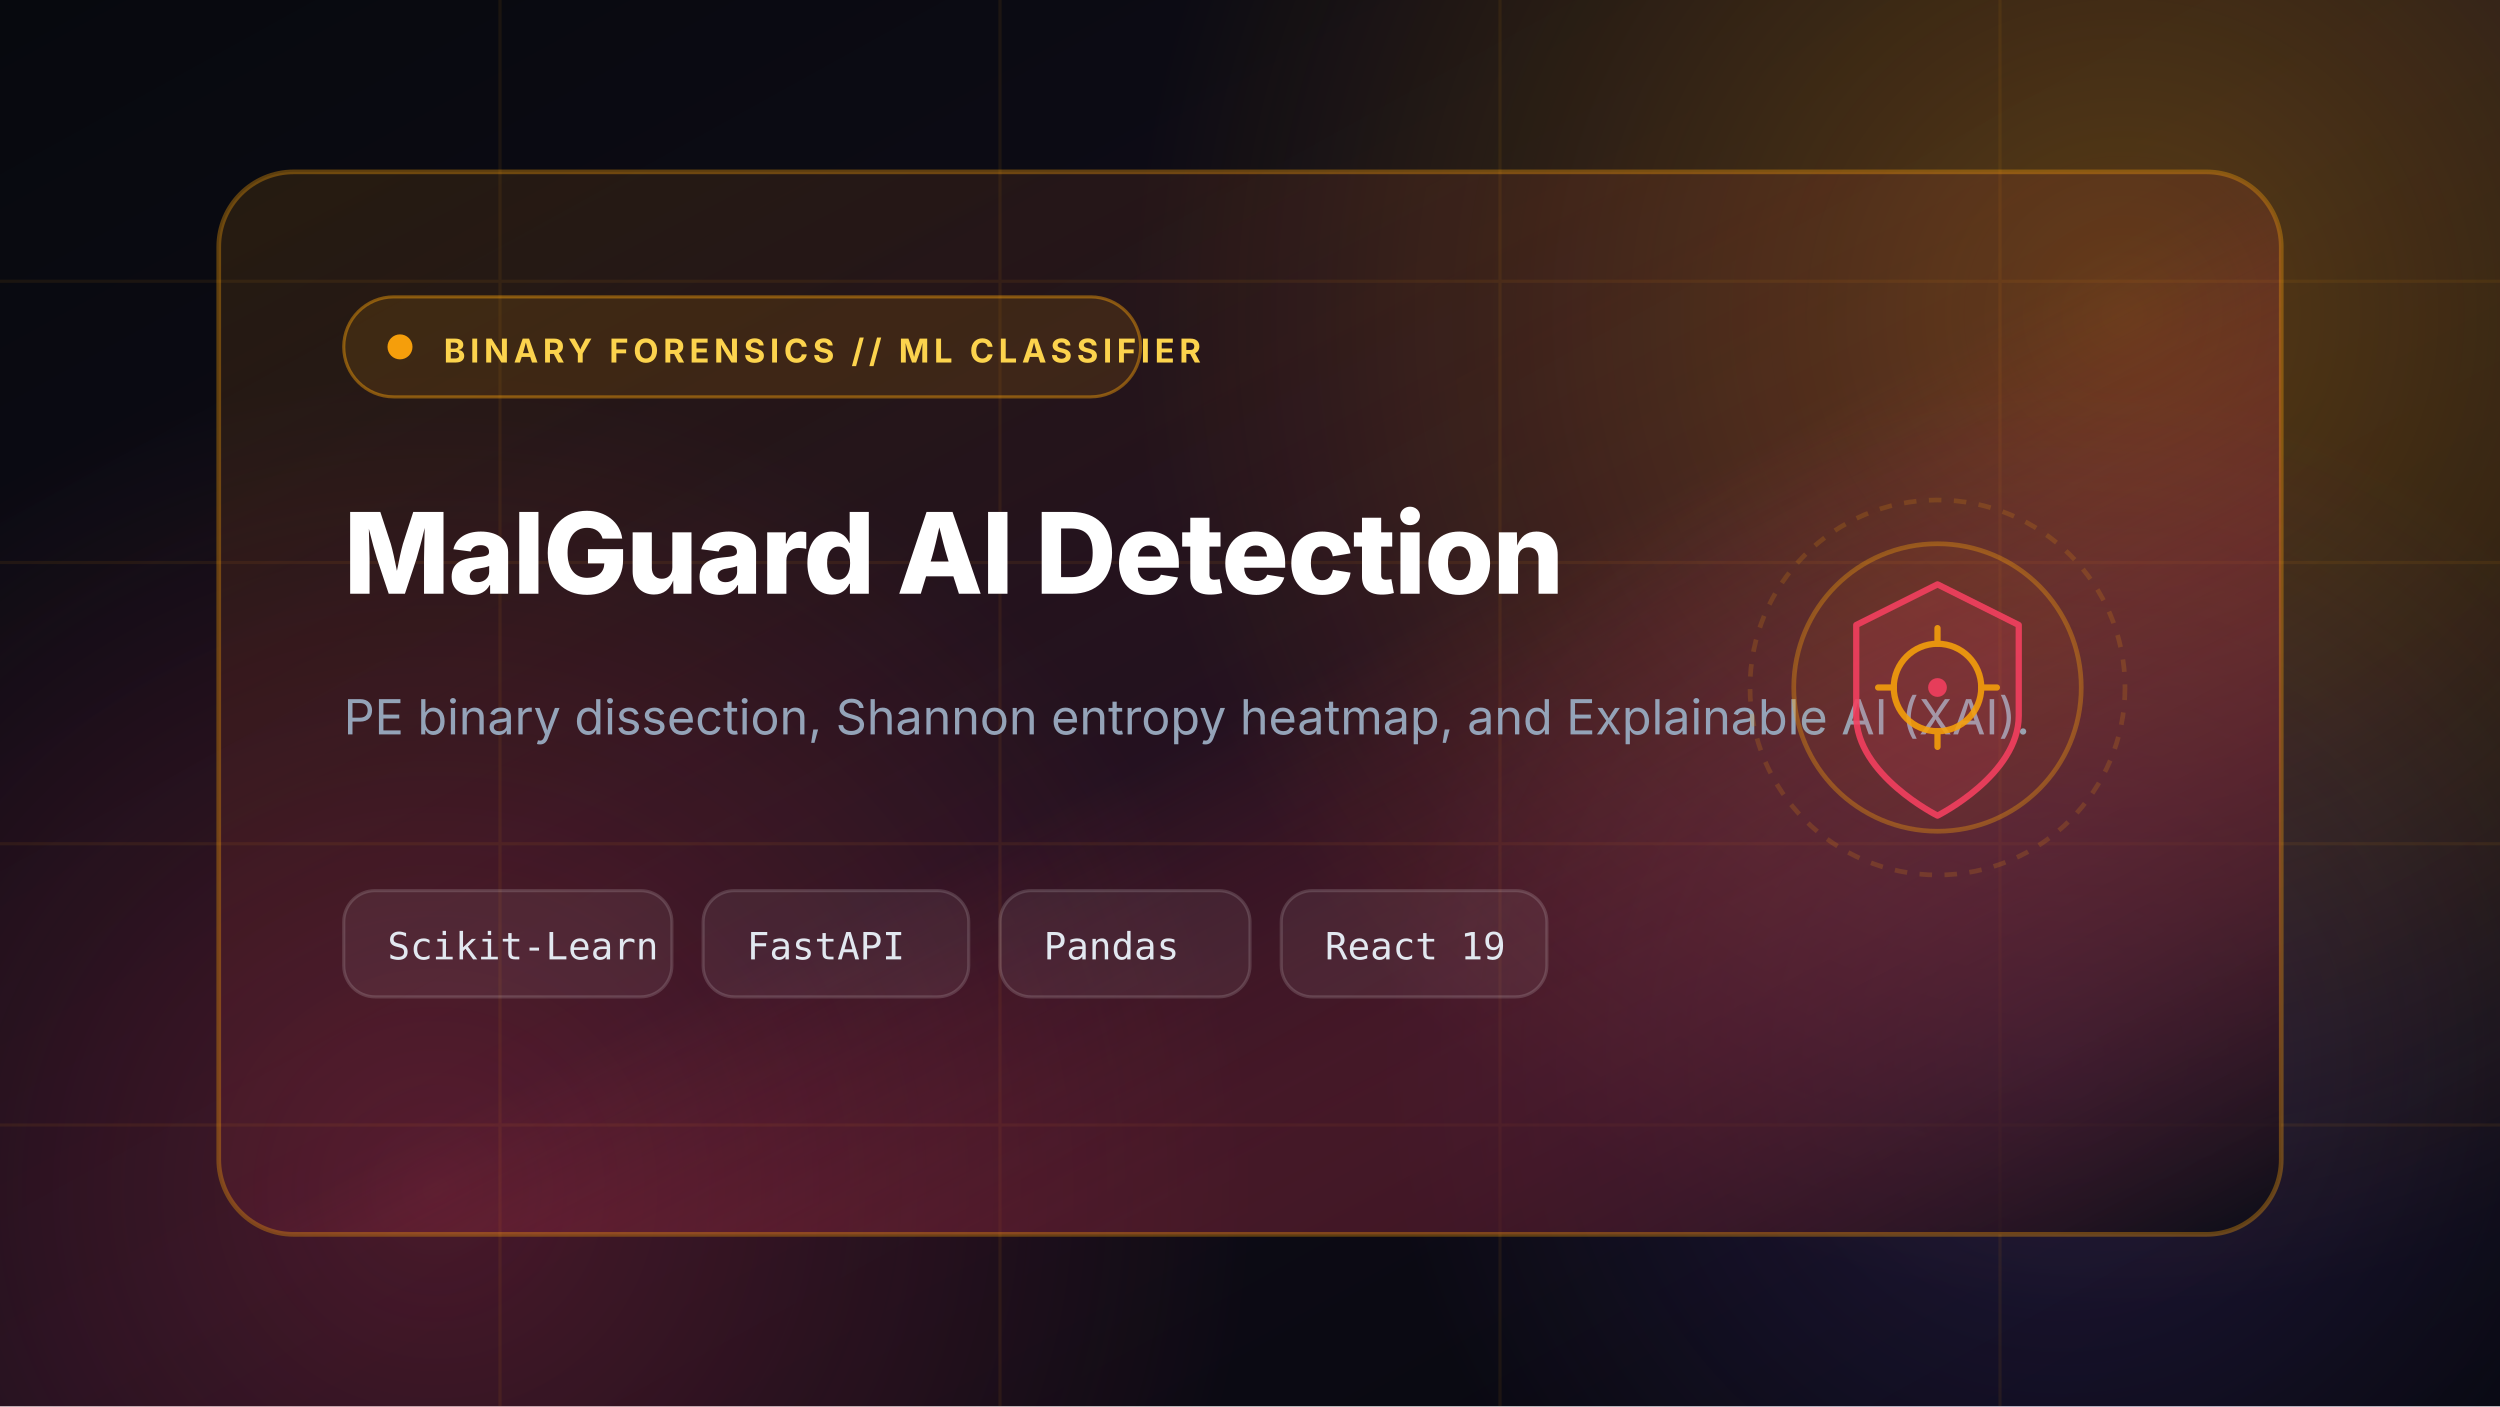
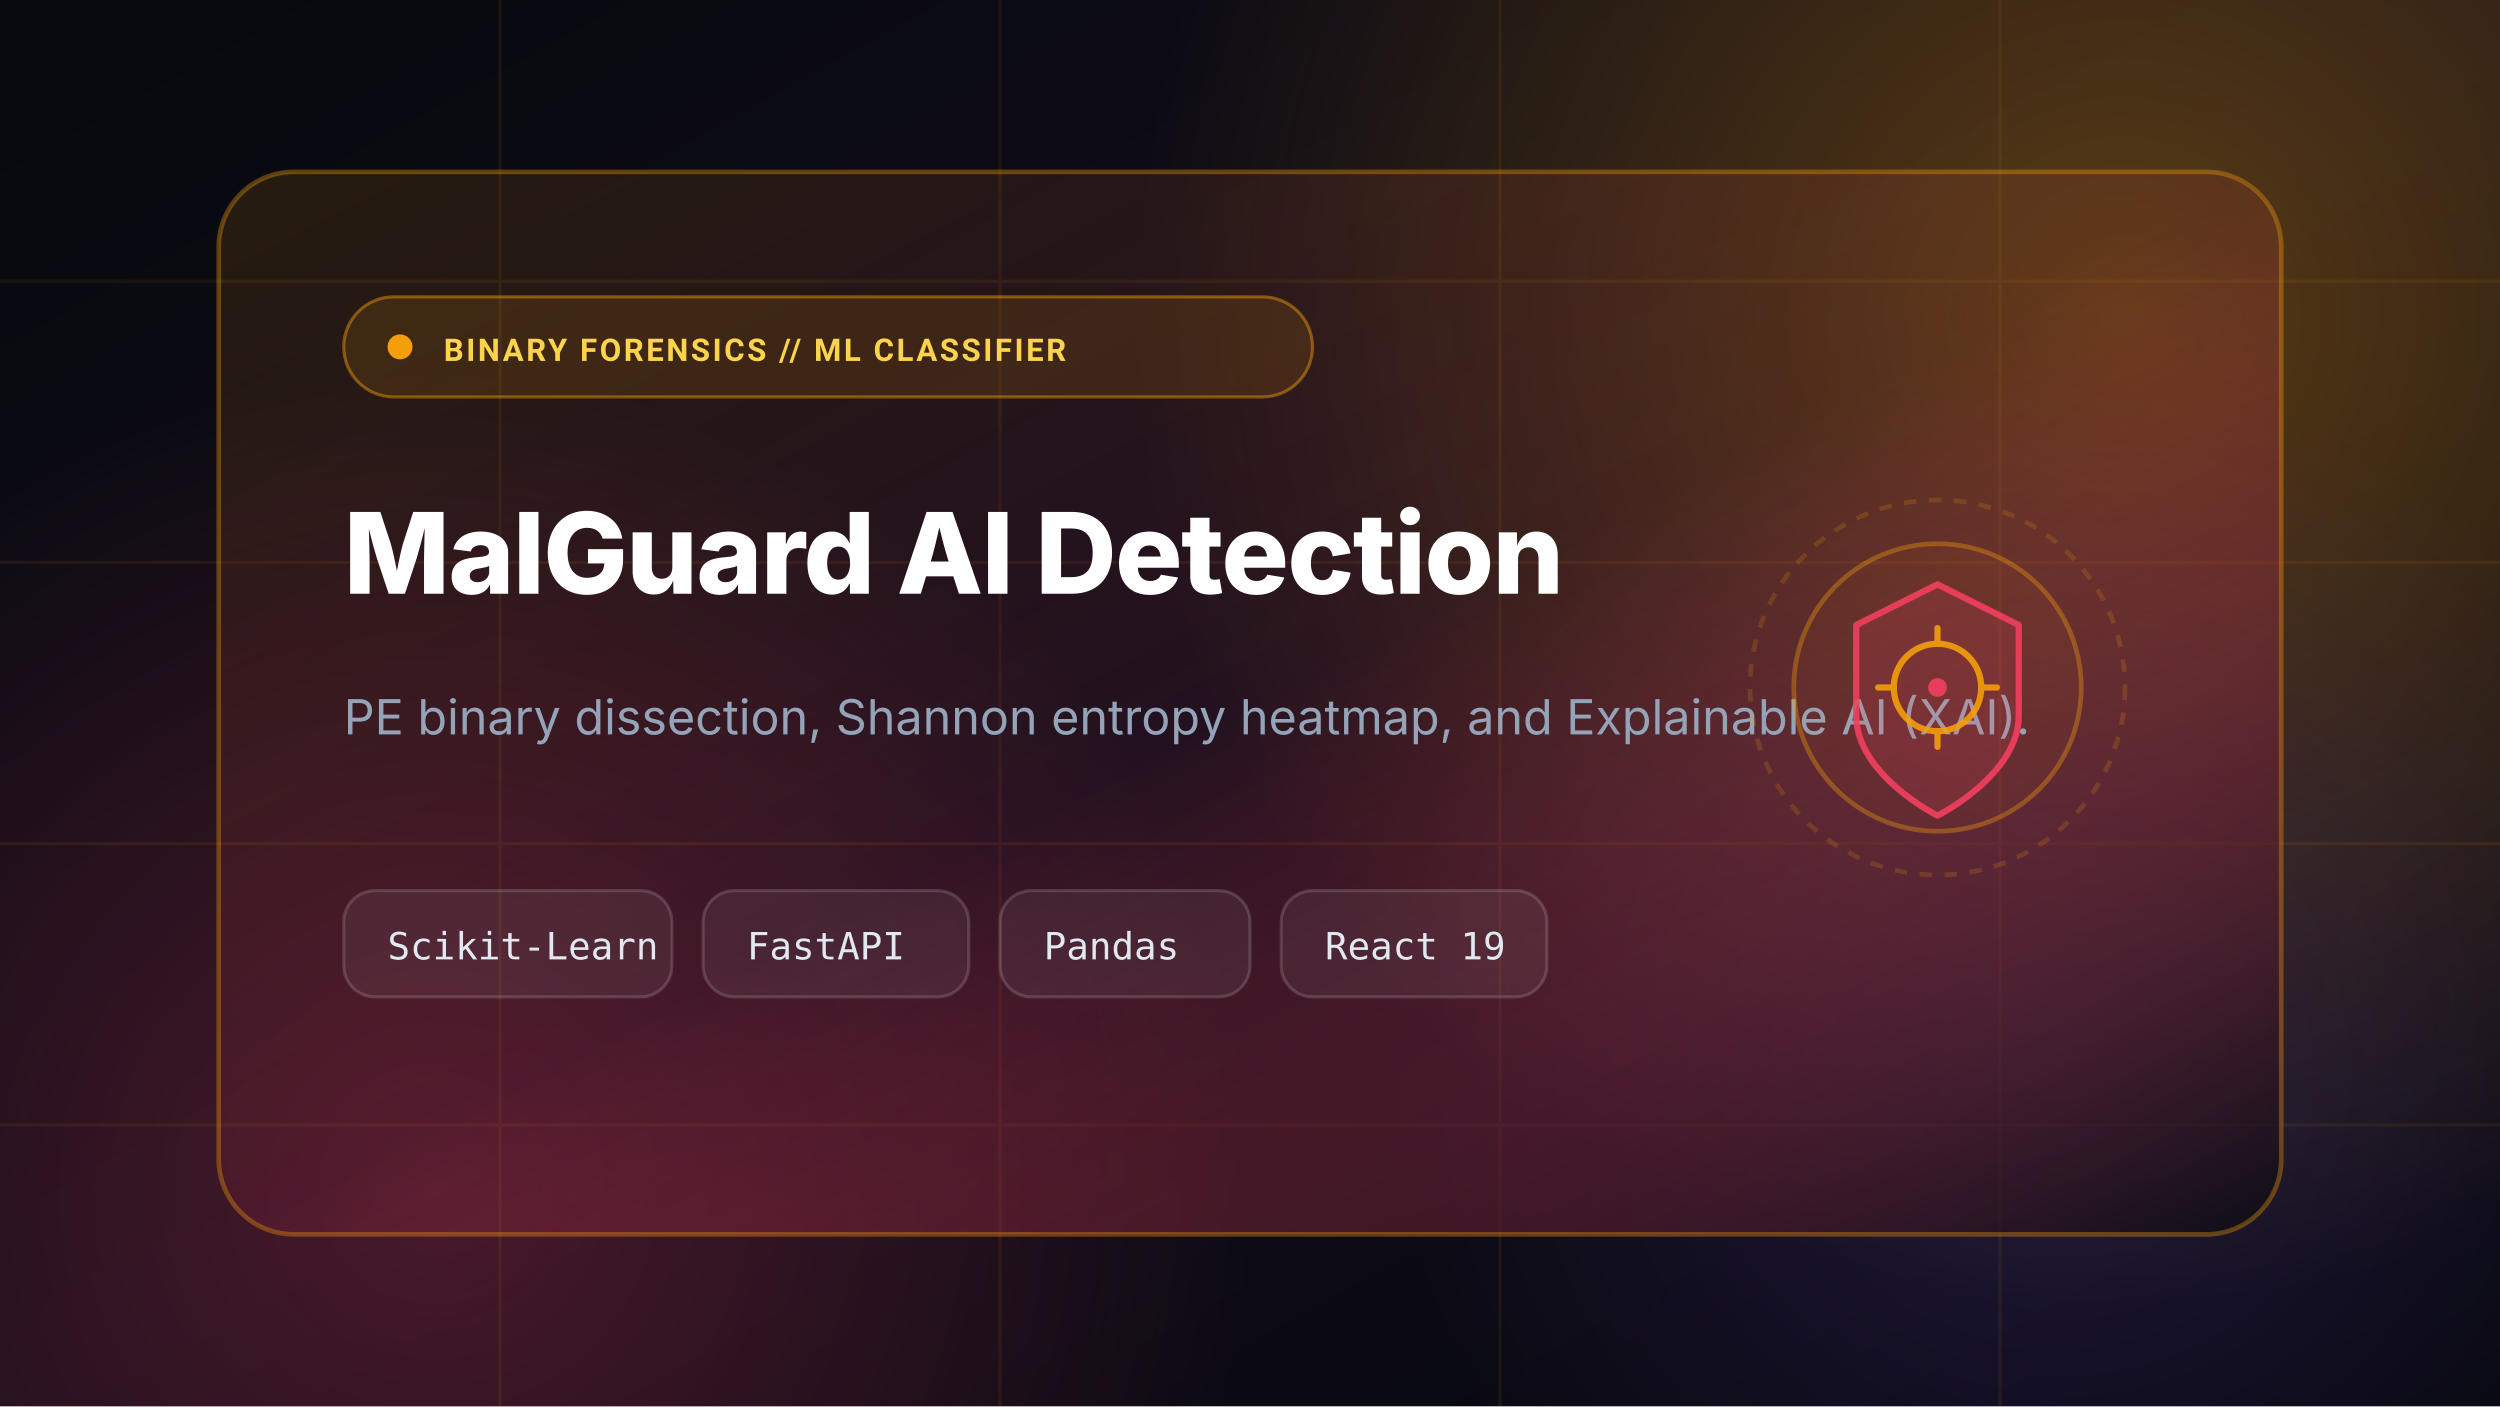
<svg xmlns="http://www.w3.org/2000/svg" viewBox="0 0 800 450" width="800" height="450">
  <defs>
    <linearGradient id="mgBgGrad" x1="0%" y1="0%" x2="100%" y2="100%">
      <stop offset="0%" stop-color="#07090e" />
      <stop offset="50%" stop-color="#110d1a" />
      <stop offset="100%" stop-color="#05070c" />
    </linearGradient>
    <linearGradient id="mgCardGrad" x1="0%" y1="0%" x2="100%" y2="100%">
      <stop offset="0%" stop-color="rgba(245, 158, 11, 0.12)" />
      <stop offset="50%" stop-color="rgba(244, 63, 94, 0.08)" />
      <stop offset="100%" stop-color="rgba(10, 13, 22, 0.88)" />
    </linearGradient>
    <radialGradient id="mgAmberGlow" cx="50%" cy="50%" r="50%">
      <stop offset="0%" stop-color="#f59e0b" stop-opacity="0.32" />
      <stop offset="100%" stop-color="#f59e0b" stop-opacity="0" />
    </radialGradient>
    <radialGradient id="mgRoseGlow" cx="50%" cy="50%" r="50%">
      <stop offset="0%" stop-color="#f43f5e" stop-opacity="0.25" />
      <stop offset="100%" stop-color="#f43f5e" stop-opacity="0" />
    </radialGradient>
    <radialGradient id="mgVioletGlow" cx="50%" cy="50%" r="50%">
      <stop offset="0%" stop-color="#8b5cf6" stop-opacity="0.18" />
      <stop offset="100%" stop-color="#8b5cf6" stop-opacity="0" />
    </radialGradient>
  </defs>
  <rect width="800" height="450" fill="url(#mgBgGrad)" />
  <circle cx="680" cy="100" r="320" fill="url(#mgAmberGlow)" />
  <circle cx="140" cy="380" r="260" fill="url(#mgRoseGlow)" />
  <circle cx="660" cy="340" r="220" fill="url(#mgVioletGlow)" />
  <g opacity="0.08" stroke="#f59e0b" stroke-width="1">
    <line x1="0" y1="90" x2="800" y2="90" />
    <line x1="0" y1="180" x2="800" y2="180" />
    <line x1="0" y1="270" x2="800" y2="270" />
    <line x1="0" y1="360" x2="800" y2="360" />
    <line x1="160" y1="0" x2="160" y2="450" />
    <line x1="320" y1="0" x2="320" y2="450" />
    <line x1="480" y1="0" x2="480" y2="450" />
    <line x1="640" y1="0" x2="640" y2="450" />
  </g>
  <rect x="70" y="55" width="660" height="340" rx="24" fill="url(#mgCardGrad)" stroke="rgba(245, 158, 11, 0.35)" stroke-width="1.5" />
  <g transform="translate(110, 95)">
-     <rect width="255" height="32" rx="16" fill="rgba(245, 158, 11, 0.12)" stroke="rgba(245, 158, 11, 0.45)" stroke-width="1" />
+     <rect width="310" height="32" rx="16" fill="rgba(245, 158, 11, 0.12)" stroke="rgba(245, 158, 11, 0.45)" stroke-width="1" />
    <circle cx="18" cy="16" r="4" fill="#f59e0b" />
-     <text x="32" y="21" fill="#fcd34d" font-family="'Space Grotesk', -apple-system, sans-serif" font-size="10.5" font-weight="700" letter-spacing="1.5">BINARY FORENSICS // ML CLASSIFIER</text>
+     <text x="32" y="20.5" fill="#fcd34d" font-family="system-ui, -apple-system, 'Segoe UI', Roboto, sans-serif" font-size="10" font-weight="700" letter-spacing="0.8">BINARY FORENSICS // ML CLASSIFIER</text>
  </g>
  <text x="110" y="190" fill="#ffffff" font-family="'Space Grotesk', -apple-system, sans-serif" font-size="36" font-weight="800" letter-spacing="-0.5">MalGuard AI Detection</text>
  <text x="110" y="235" fill="#94a3b8" font-family="-apple-system, BlinkMacSystemFont, sans-serif" font-size="15.5" font-weight="400">
    PE binary dissection, Shannon entropy heatmap, and Explainable AI (XAI).
  </text>
  <g transform="translate(110, 285)">
    <rect x="0" y="0" width="105" height="34" rx="10" fill="rgba(255,255,255,0.06)" stroke="rgba(255,255,255,0.15)" stroke-width="1" />
    <text x="14" y="22" fill="#e2e8f0" font-family="monospace" font-size="12" font-weight="500">Scikit-Learn</text>
    <rect x="115" y="0" width="85" height="34" rx="10" fill="rgba(255,255,255,0.06)" stroke="rgba(255,255,255,0.15)" stroke-width="1" />
    <text x="129" y="22" fill="#e2e8f0" font-family="monospace" font-size="12" font-weight="500">FastAPI</text>
    <rect x="210" y="0" width="80" height="34" rx="10" fill="rgba(255,255,255,0.06)" stroke="rgba(255,255,255,0.15)" stroke-width="1" />
    <text x="224" y="22" fill="#e2e8f0" font-family="monospace" font-size="12" font-weight="500">Pandas</text>
    <rect x="300" y="0" width="85" height="34" rx="10" fill="rgba(255,255,255,0.06)" stroke="rgba(255,255,255,0.15)" stroke-width="1" />
    <text x="314" y="22" fill="#e2e8f0" font-family="monospace" font-size="12" font-weight="500">React 19</text>
  </g>
  <g transform="translate(560, 155)" opacity="0.9">
    <circle cx="60" cy="65" r="60" fill="none" stroke="rgba(245, 158, 11, 0.2)" stroke-width="1.5" stroke-dasharray="4 4" />
    <circle cx="60" cy="65" r="46" fill="rgba(245, 158, 11, 0.05)" stroke="rgba(245, 158, 11, 0.4)" stroke-width="1.5" />
    <path d="M60 32 L86 45 V74 C86 93 60 106 60 106 C60 106 34 93 34 74 V45 Z" fill="rgba(244, 63, 94, 0.15)" stroke="#f43f5e" stroke-width="2" stroke-linejoin="round" />
    <circle cx="60" cy="65" r="14" fill="none" stroke="#f59e0b" stroke-width="2" />
    <line x1="60" y1="46" x2="60" y2="51" stroke="#f59e0b" stroke-width="2" stroke-linecap="round" />
    <line x1="60" y1="79" x2="60" y2="84" stroke="#f59e0b" stroke-width="2" stroke-linecap="round" />
    <line x1="41" y1="65" x2="46" y2="65" stroke="#f59e0b" stroke-width="2" stroke-linecap="round" />
    <line x1="74" y1="65" x2="79" y2="65" stroke="#f59e0b" stroke-width="2" stroke-linecap="round" />
    <circle cx="60" cy="65" r="3" fill="#f43f5e" />
  </g>
</svg>
